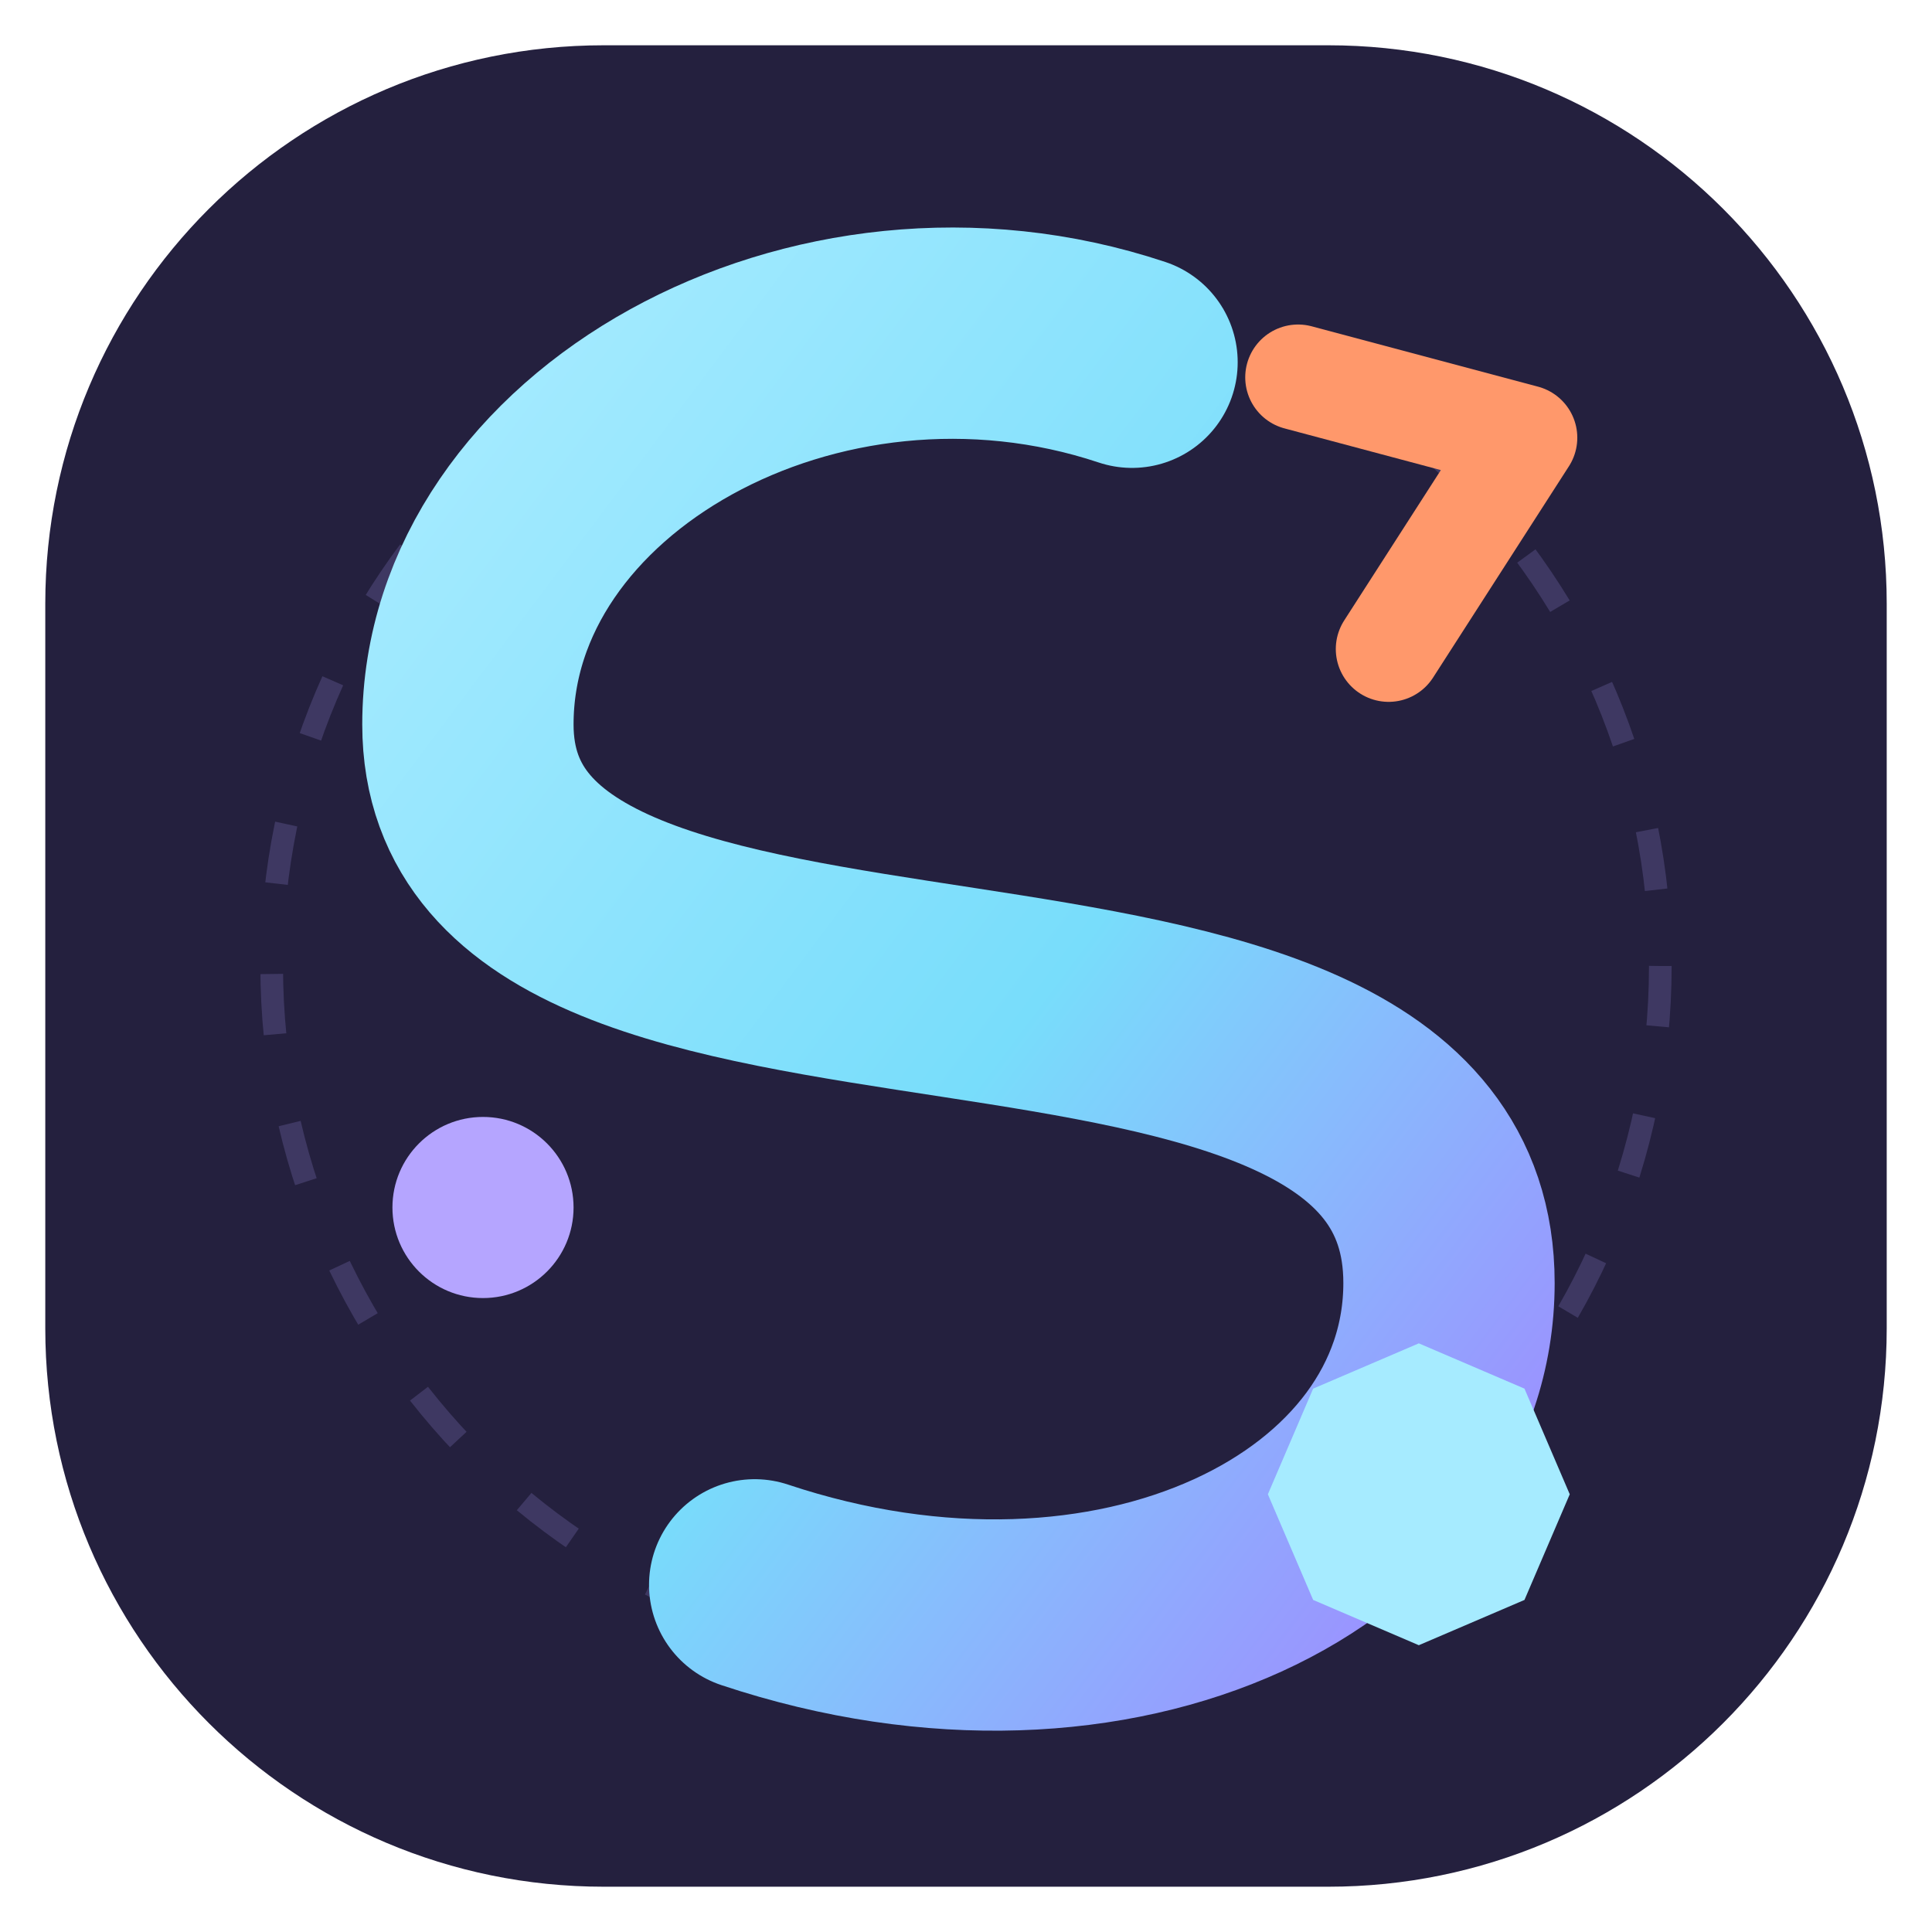
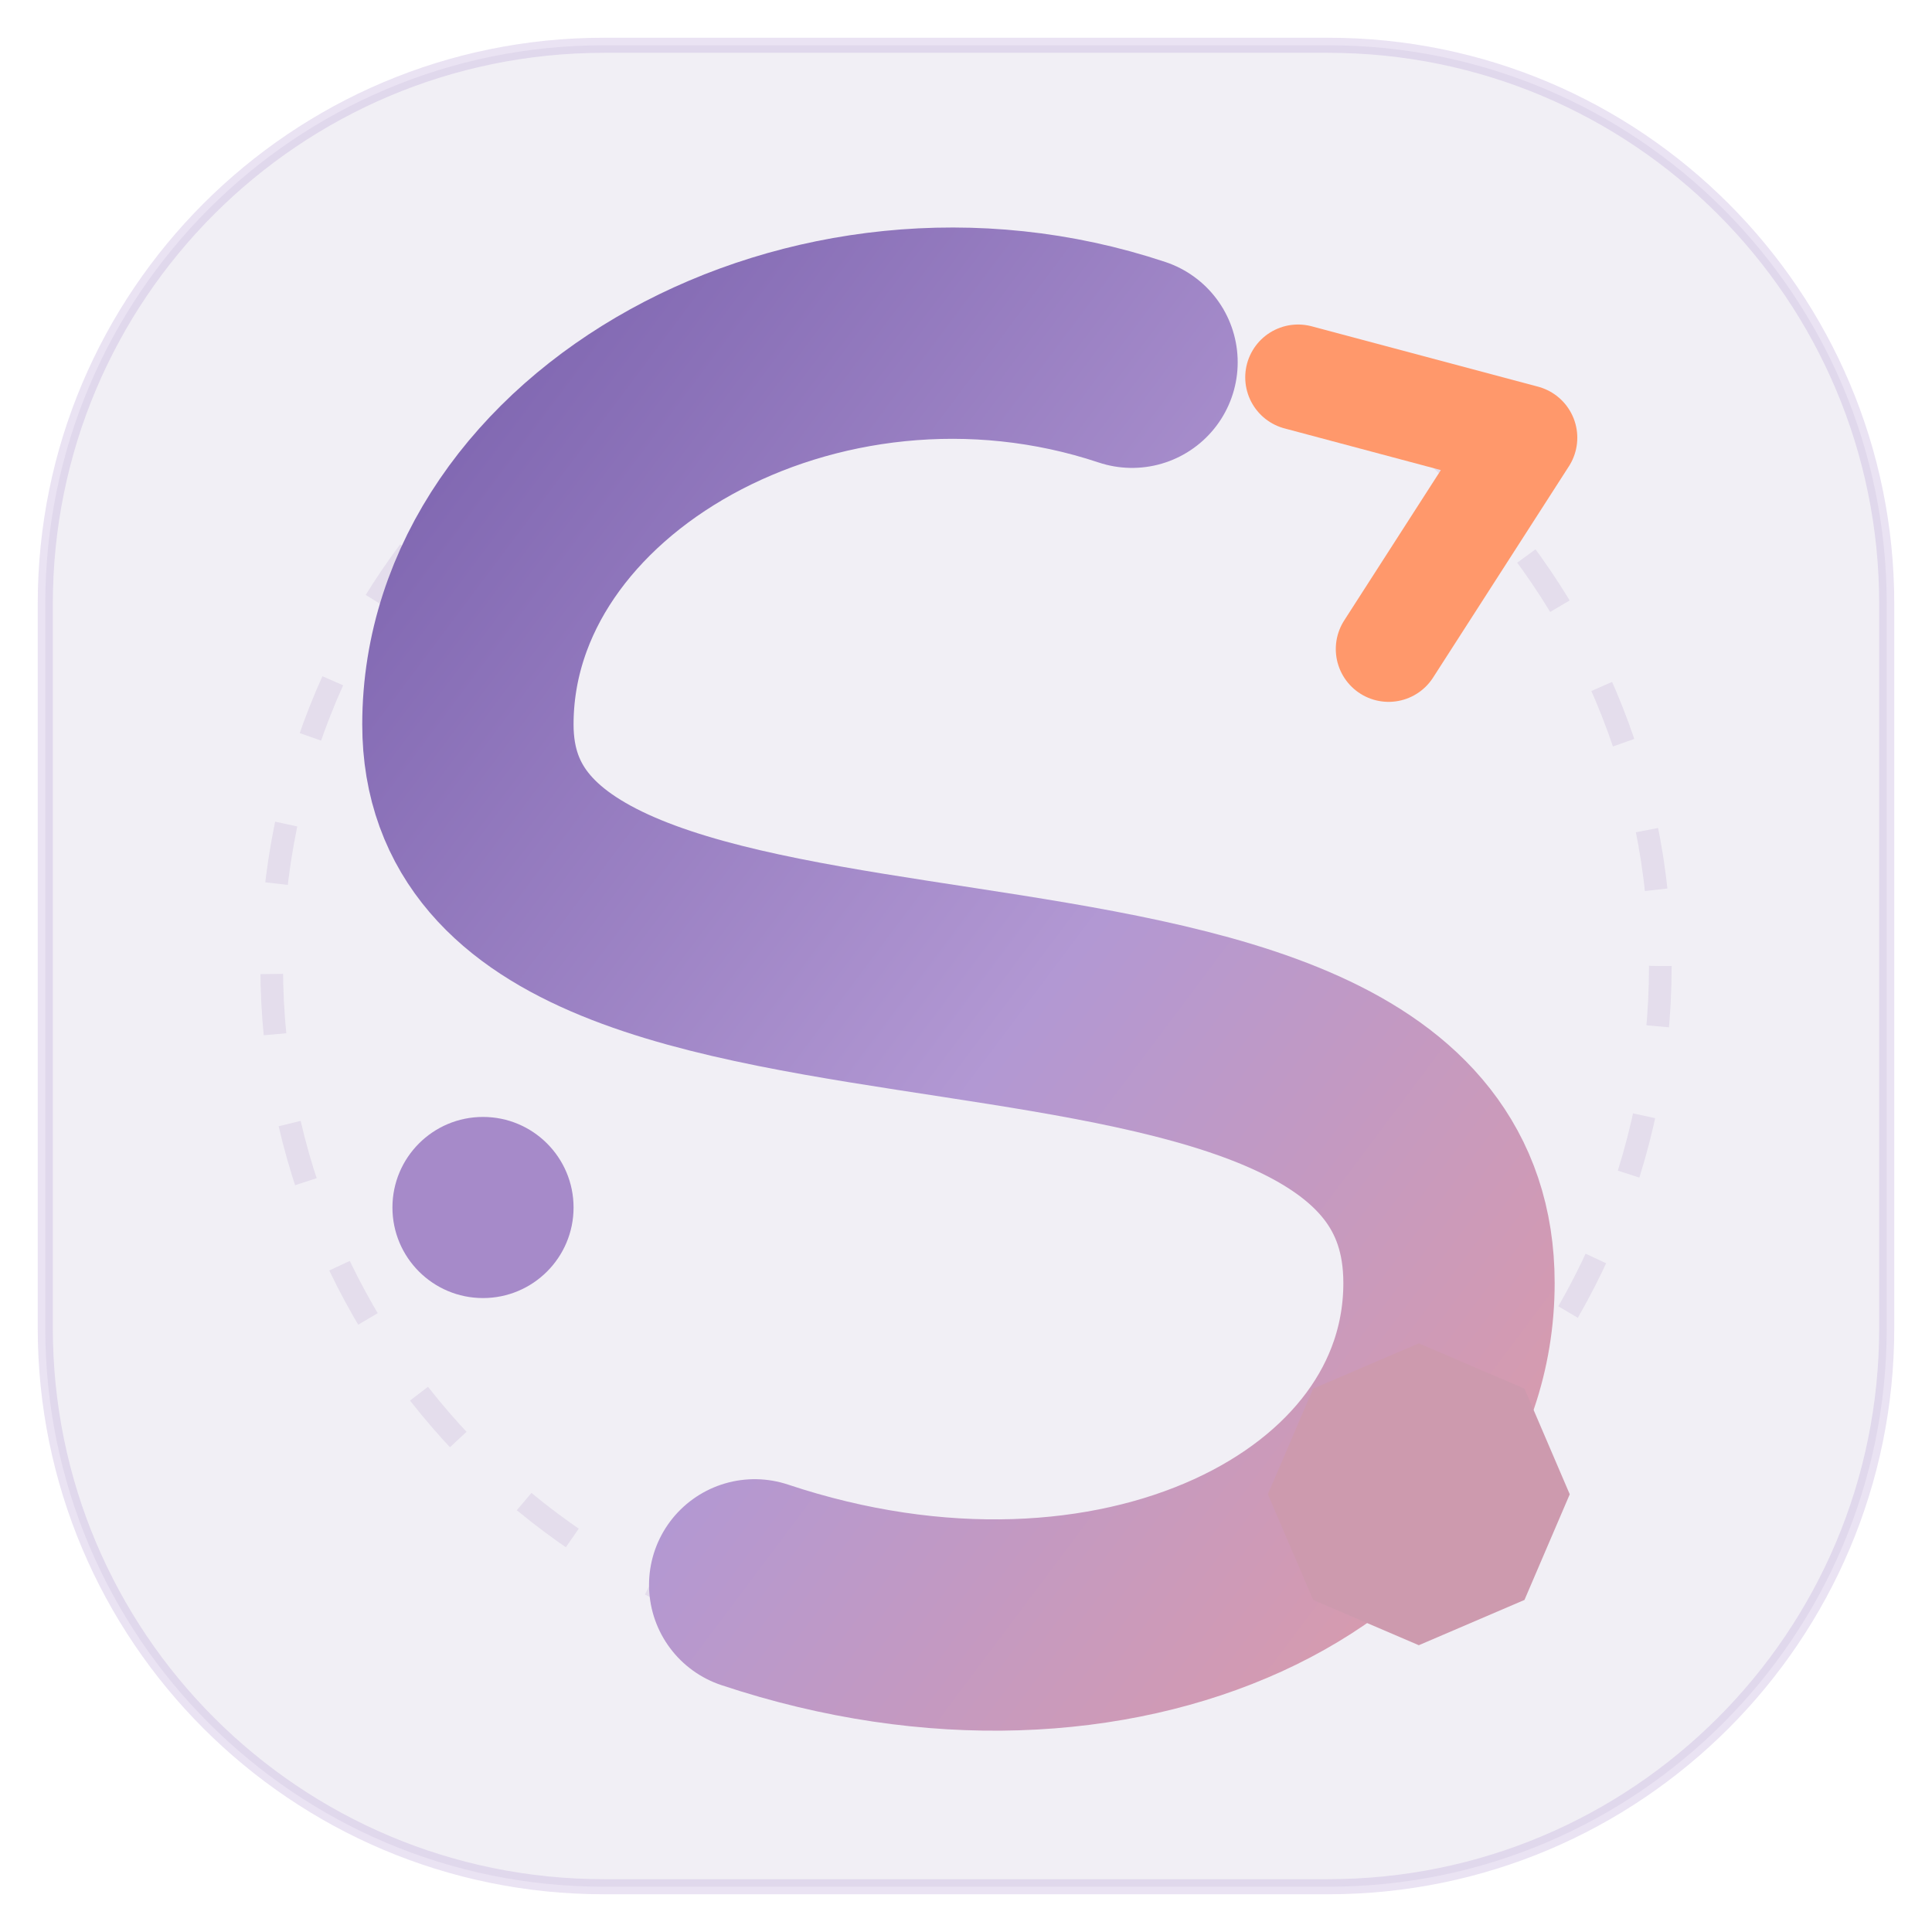
<svg xmlns="http://www.w3.org/2000/svg" viewBox="0 0 128 128" role="img" aria-labelledby="title desc">
  <defs>
    <linearGradient id="l" x1="0" x2="1" y1="0" y2="1">
-       <stop stop-color="#A6EBFF" />
-       <stop offset=".55" stop-color="#78DDFB" />
-       <stop offset="1" stop-color="#9D8DFF" />
+       <stop stop-color="#7E65B0" />
+       <stop offset=".55" stop-color="#B298D3" />
+       <stop offset="1" stop-color="#D99BAC" />
    </linearGradient>
  </defs>
-   <rect x="3" y="3" width="122" height="122" rx="37" fill="#24203E" />
-   <circle cx="64" cy="64" r="46" fill="none" stroke="#ADA0FF" stroke-opacity=".19" stroke-width="1.5" stroke-dasharray="4 6" />
+   <rect x="3" y="3" width="122" height="122" rx="37" fill="#9783B7" fill-opacity=".13" stroke="#B9A2D5" stroke-opacity=".3" />
+   <circle cx="64" cy="64" r="46" fill="none" stroke="#A88FC7" stroke-opacity=".19" stroke-width="1.5" stroke-dasharray="4 6" />
  <path d="M75 24c-21-7-44 6-44 24 0 26 65 9 65 37 0 17-22 28-46 20" fill="none" stroke="url(#l)" stroke-width="14" stroke-linecap="round" />
  <path d="M86 25l15 4-9 14" fill="none" stroke="#FF986B" stroke-width="7" stroke-linecap="round" stroke-linejoin="round" />
-   <circle cx="32" cy="80" r="6" fill="#B5A5FF" />
-   <path d="M94 89l7 3 3 7-3 7-7 3-7-3-3-7 3-7z" fill="#A6EBFF" />
+   <circle cx="32" cy="80" r="6" fill="#A68AC9" />
+   <path d="M94 89l7 3 3 7-3 7-7 3-7-3-3-7 3-7z" fill="#CD9AAE" />
</svg>
